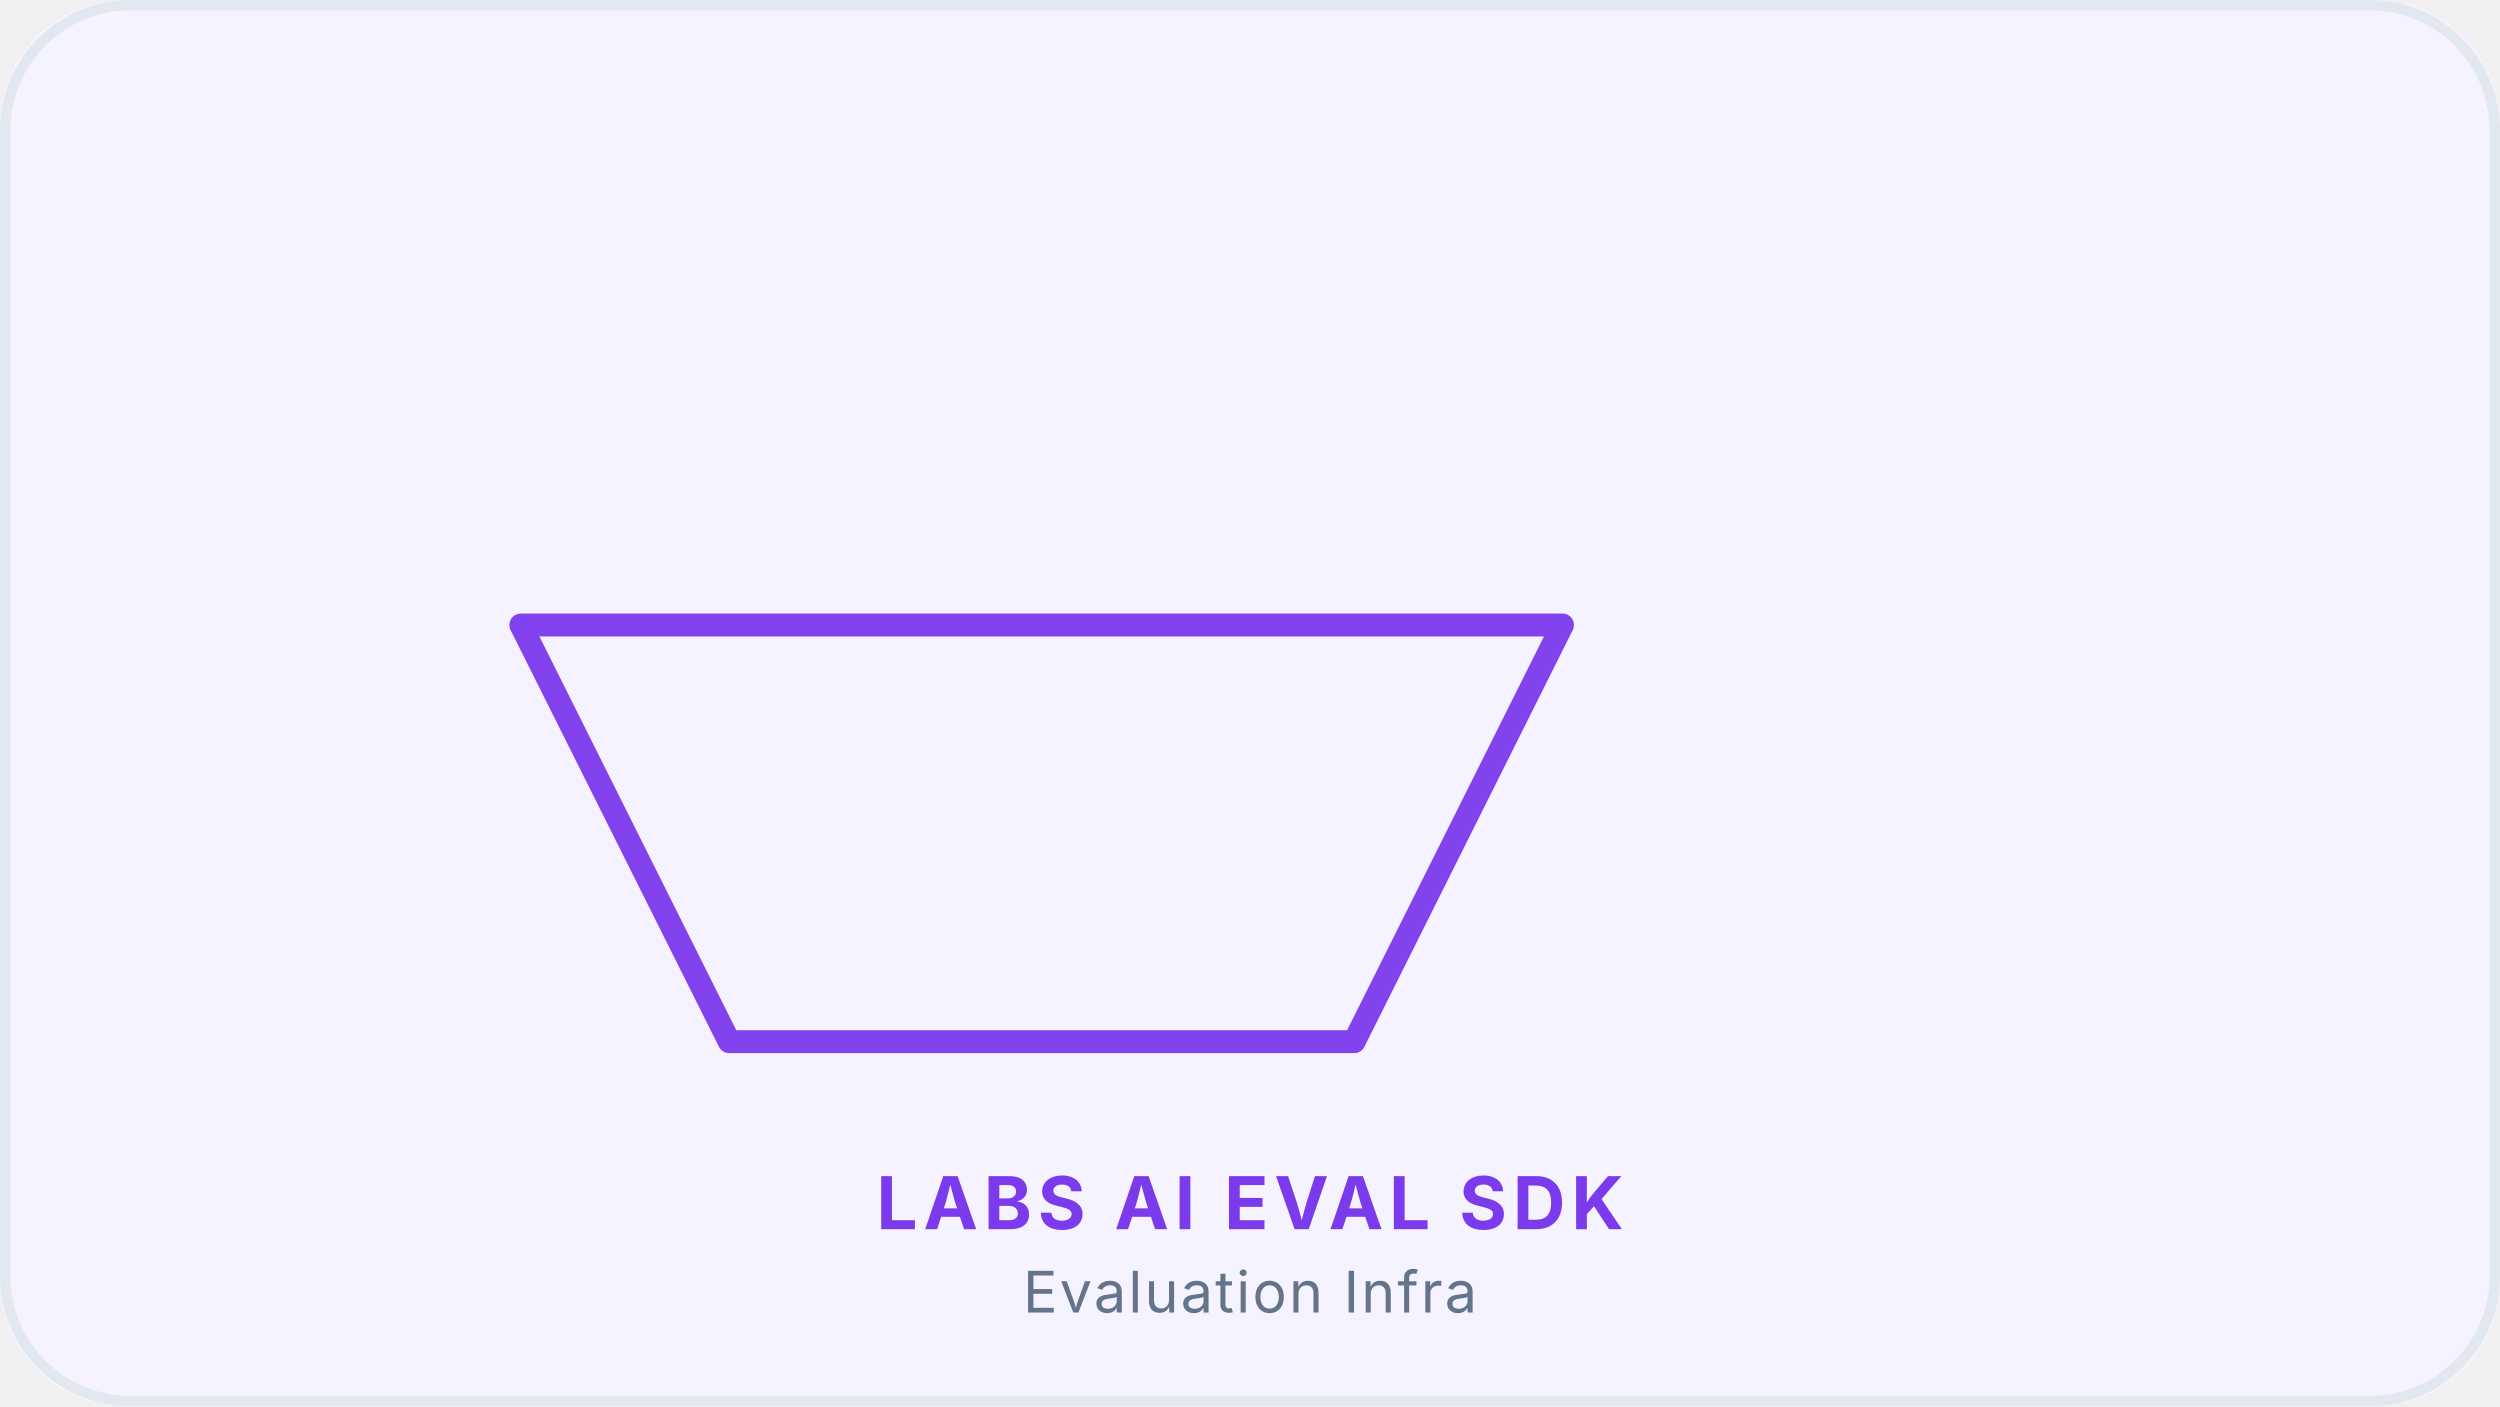
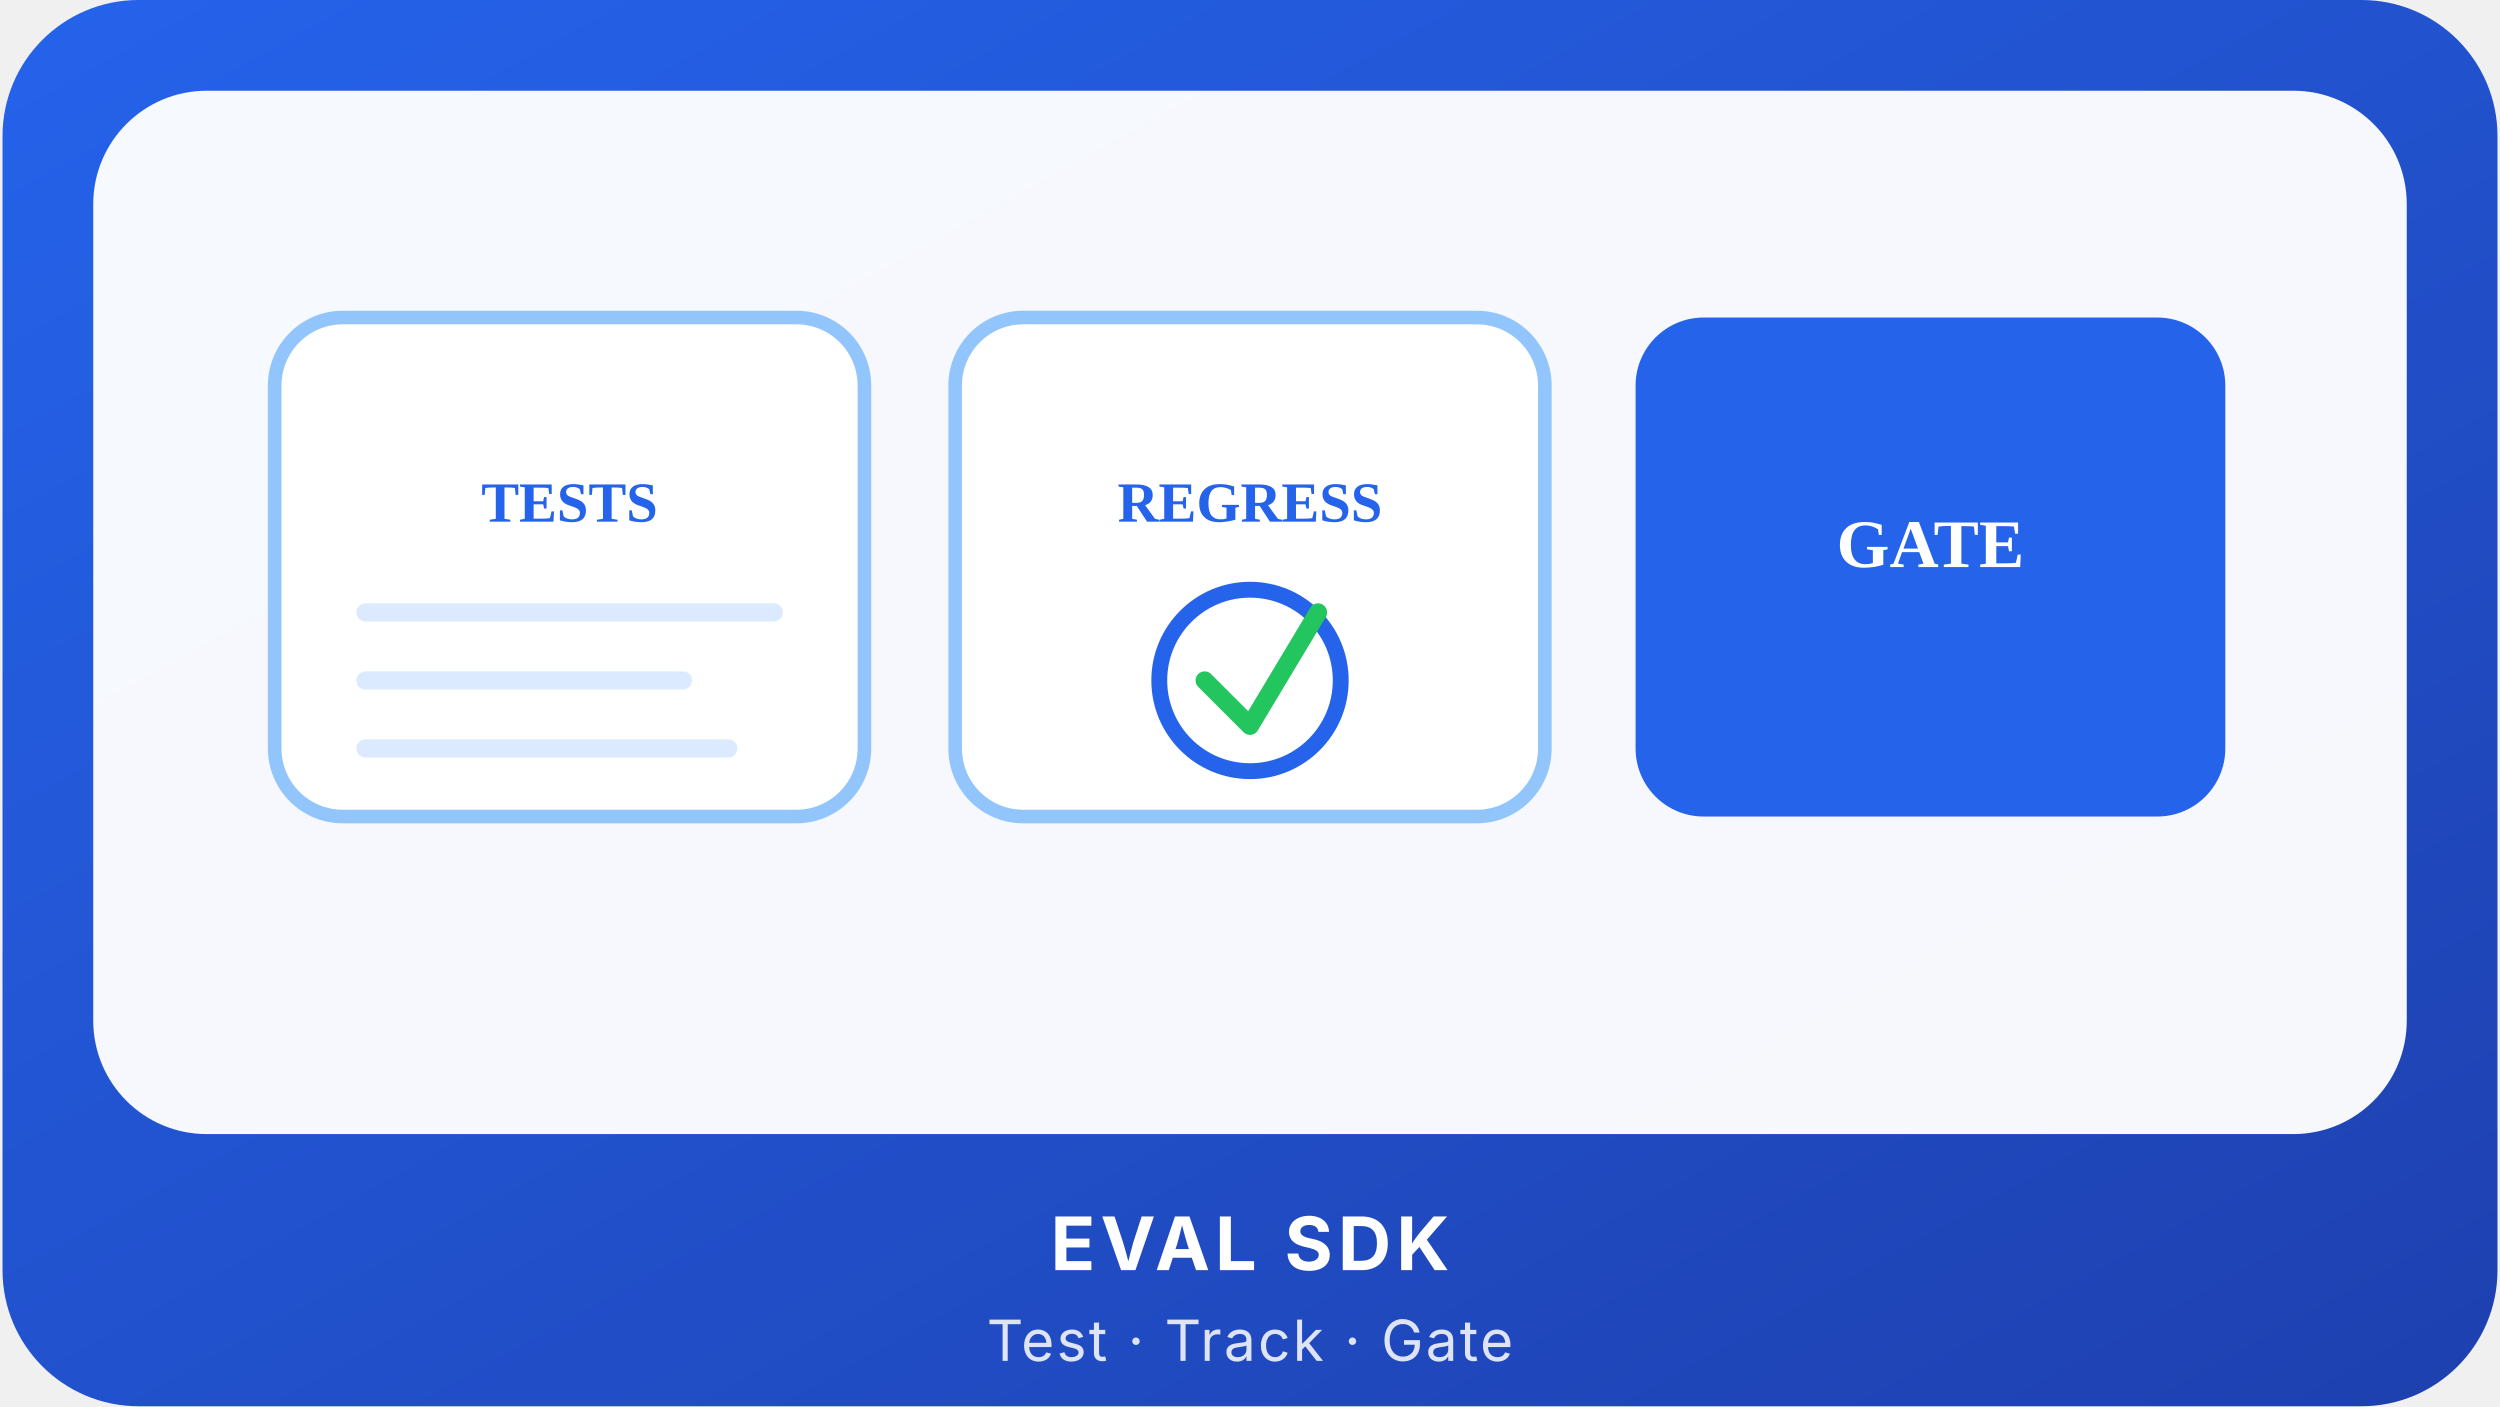
- <svg xmlns="http://www.w3.org/2000/svg" viewBox="0 0 240 135" width="1200" height="675" role="img">
-   <rect width="240" height="135" rx="12" fill="#F5F3FF" />
-   <rect x="0.5" y="0.5" width="239" height="134" rx="12" fill="none" stroke="#E2E8F0" stroke-width="1" />
-   <g fill="none" stroke="#7C3AED" stroke-width="2.2" stroke-linecap="round" stroke-linejoin="round" opacity="0.95">
-     <path d="M 50 60 L 150 60 L 130 100 L 70 100 Z" />
-   </g>
-   <text x="120" y="118" text-anchor="middle" font-family="Inter,system-ui,sans-serif" font-size="7" font-weight="700" letter-spacing="0.08em" fill="#7C3AED">LABS AI EVAL SDK</text>
-   <text x="120" y="126" text-anchor="middle" font-family="Inter,system-ui,sans-serif" font-size="5.5" fill="#64748B" letter-spacing="0.04em">Evaluation Infra</text>
+ <svg xmlns="http://www.w3.org/2000/svg" viewBox="0 0 220 124" width="1200" height="675" role="img">
+   <defs>
+     <linearGradient id="g" x1="0" y1="0" x2="1" y2="1">
+       <stop offset="0%" stop-color="#2563EB" />
+       <stop offset="100%" stop-color="#1E40AF" />
+     </linearGradient>
+     <marker id="arrow" viewBox="0 0 6 6" refX="6" refY="3" markerWidth="6" markerHeight="6" orient="auto">
+       <path d="M0 0 L6 3 L0 6 Z" fill="#0EA5E9" />
+     </marker>
+     <marker id="arrow2" viewBox="0 0 6 6" refX="6" refY="3" markerWidth="6" markerHeight="6" orient="auto">
+       <path d="M0 0 L6 3 L0 6 Z" fill="#059669" />
+     </marker>
+   </defs>
+   <rect width="220" height="124" rx="12" fill="url(#g)" />
+   <rect x="8" y="8" width="204" height="92" rx="10" fill="white" opacity="0.96" />
+   <rect x="24" y="28" width="52" height="44" rx="6" fill="white" stroke="#93C5FD" stroke-width="1.2" />
+   <text x="50" y="46" text-anchor="middle" font-size="5" font-weight="700" fill="#2563EB">TESTS</text>
+   <path d="M32 54 L68 54 M32 60 L60 60 M32 66 L64 66" stroke="#DBEAFE" stroke-width="1.6" stroke-linecap="round" />
+   <rect x="84" y="28" width="52" height="44" rx="6" fill="white" stroke="#93C5FD" stroke-width="1.2" />
+   <text x="110" y="46" text-anchor="middle" font-size="5" font-weight="700" fill="#2563EB">REGRESS</text>
+   <circle cx="110" cy="60" r="8" fill="none" stroke="#2563EB" stroke-width="1.4" />
+   <path d="M106 60 L110 64 L116 54" fill="none" stroke="#22C55E" stroke-width="1.6" stroke-linecap="round" stroke-linejoin="round" />
+   <rect x="144" y="28" width="52" height="44" rx="6" fill="#2563EB" />
+   <text x="170" y="50" text-anchor="middle" font-size="6" font-weight="700" fill="white">GATE</text>
+   <text x="110" y="112" text-anchor="middle" font-family="Inter,system-ui,sans-serif" font-size="6.5" font-weight="700" letter-spacing="0.07em" fill="white">EVAL SDK</text>
+   <text x="110" y="120" text-anchor="middle" font-family="Inter,system-ui,sans-serif" font-size="5" fill="rgba(255,255,255,0.85)" letter-spacing="0.04em">Test · Track · Gate</text>
</svg>
